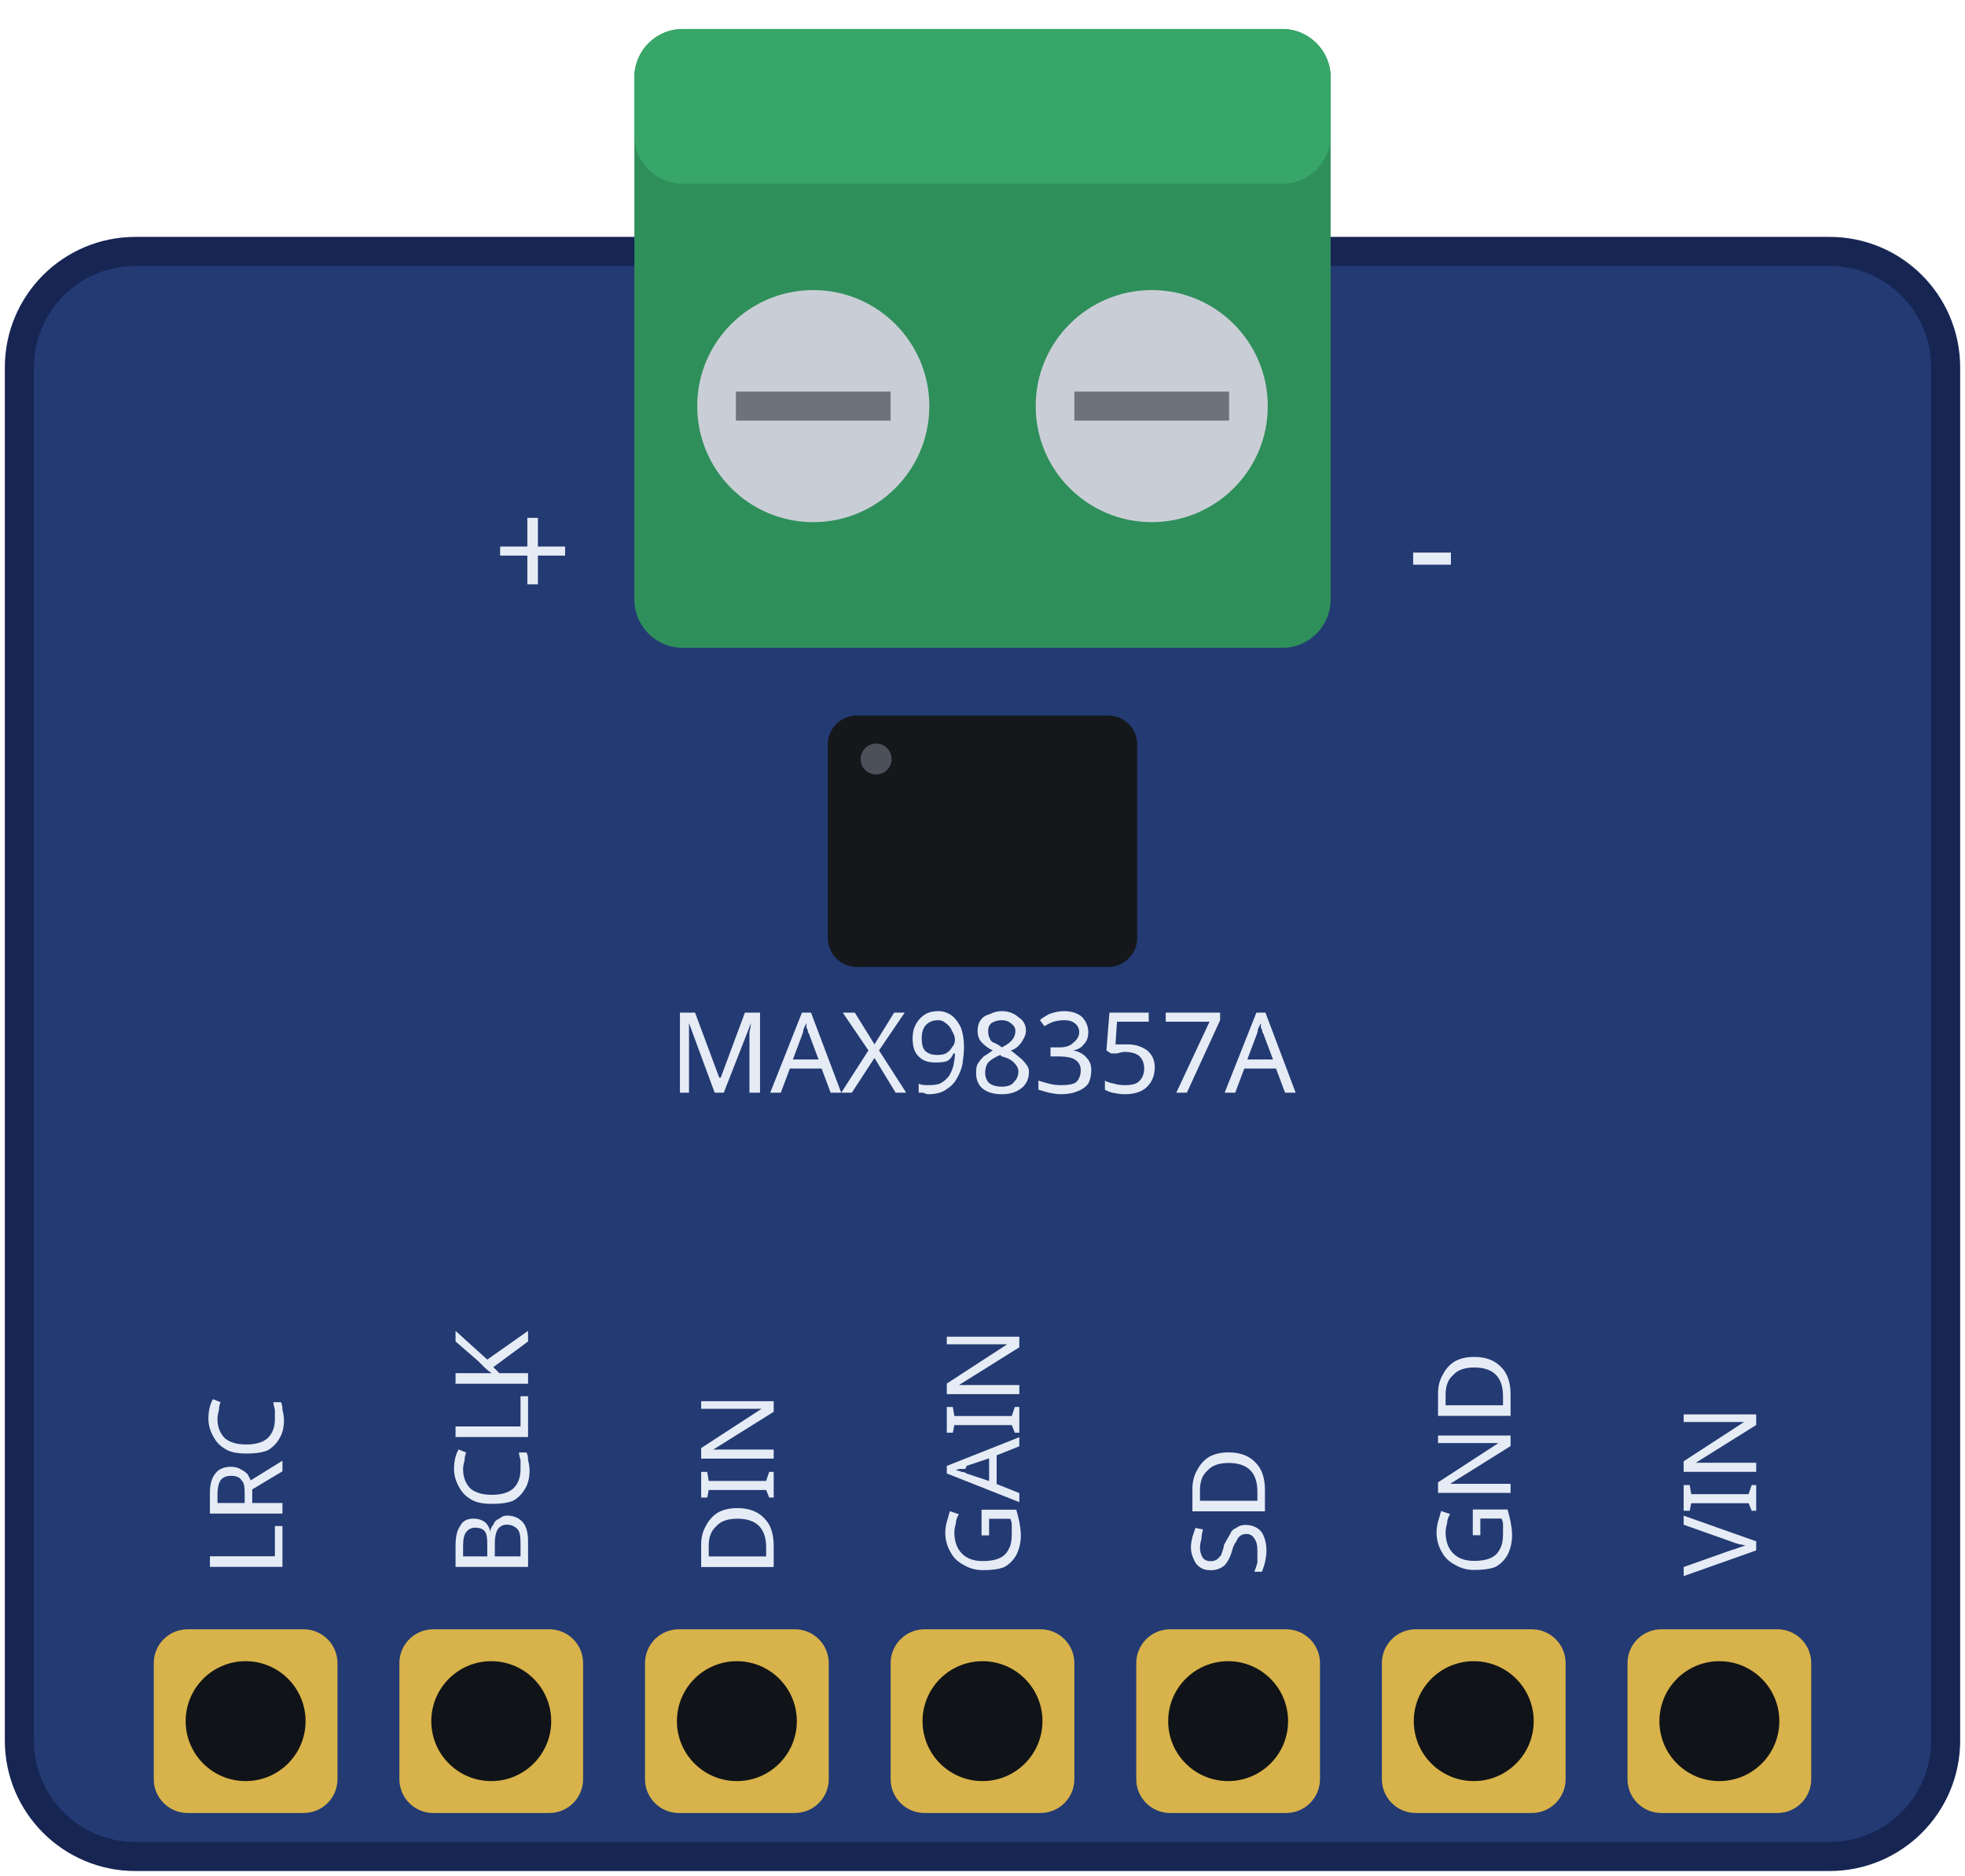
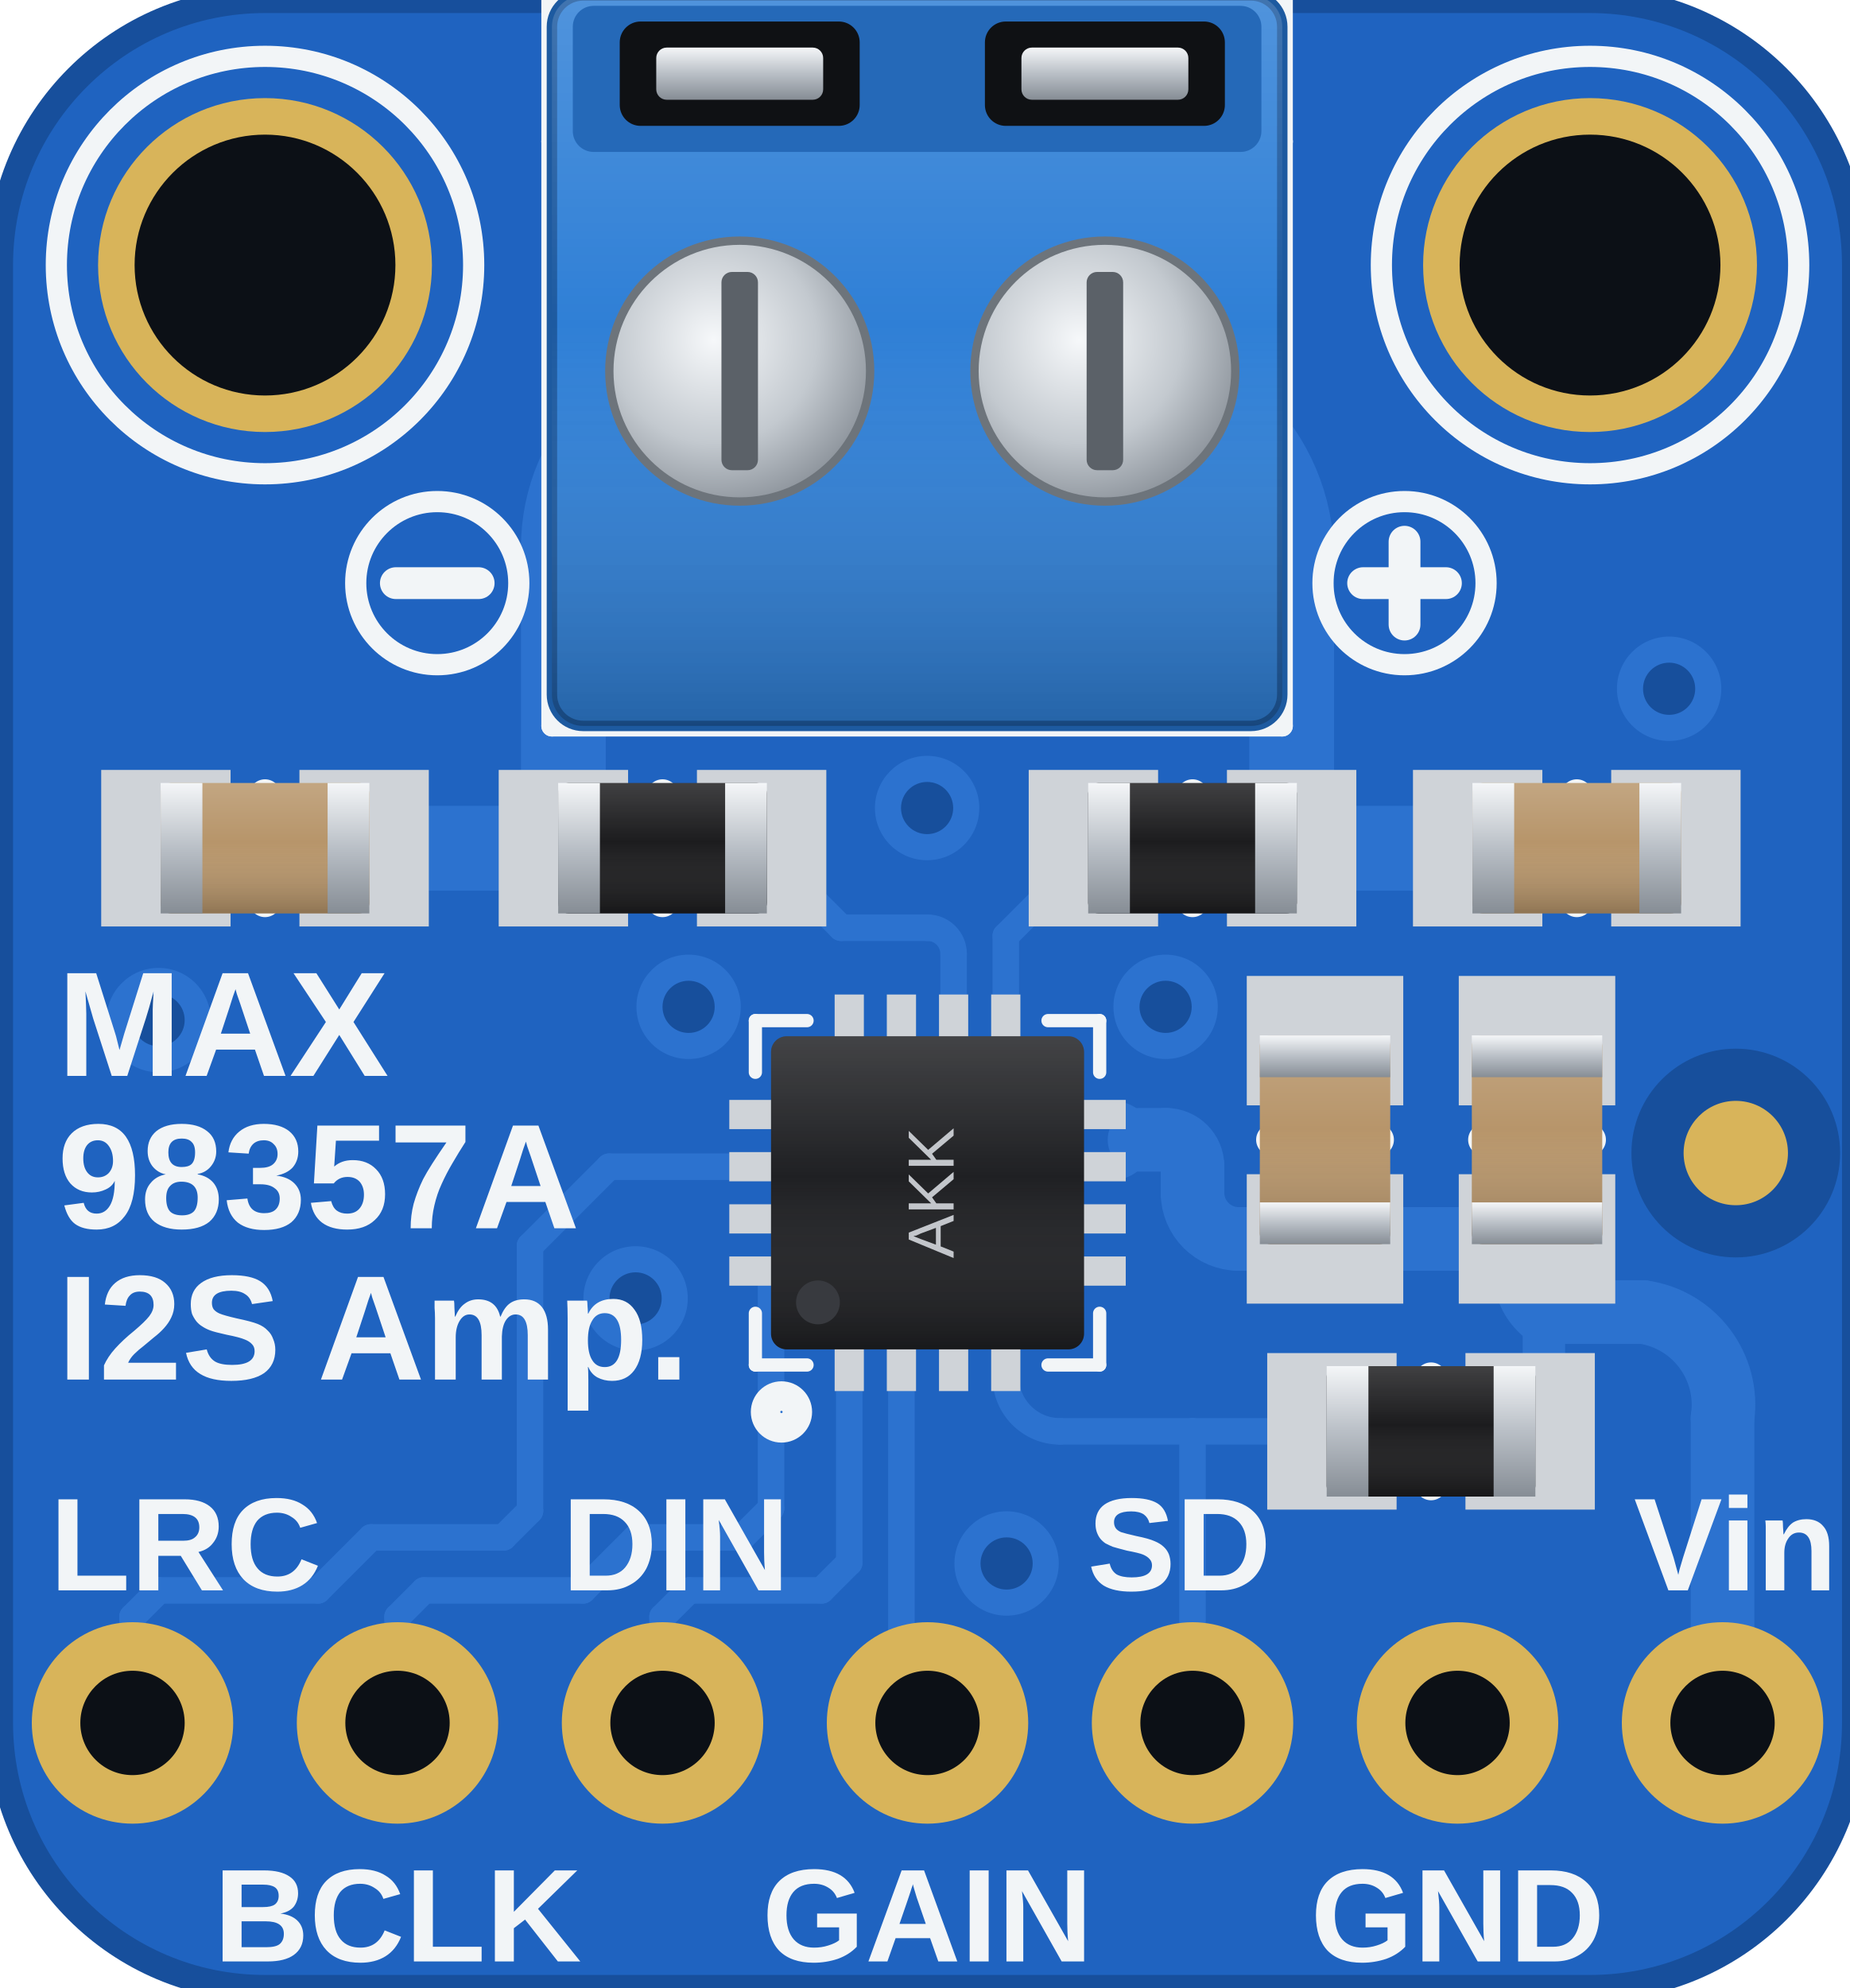
- <svg xmlns="http://www.w3.org/2000/svg" version="1.1" width="20.32mm" height="19.4mm" viewBox="0 0 20.32 19.4">
-   <rect x="0.2" y="2.6" width="19.92" height="16.60" rx="1.2" fill="#233a73" />
-   <rect x="0.2" y="2.6" width="19.92" height="16.60" rx="1.2" fill="none" stroke="#162552" stroke-width="0.3" />
-   <rect x="6.56" y="0.3" width="7.2" height="6.4" rx="0.5" fill="#2f8f5a" />
-   <rect x="6.56" y="0.3" width="7.2" height="1.6" rx="0.5" fill="#37a668" />
-   <circle cx="8.41" cy="4.2" r="1.2" fill="#c9ced6" />
-   <circle cx="11.91" cy="4.2" r="1.2" fill="#c9ced6" />
-   <path d="M7.61 4.2 H9.21 M11.11 4.2 H12.71" stroke="#6d737c" stroke-width="0.3" />
-   <text x="5.51" y="6.2" fill="#e6ecf5" font-size="1.4px" text-anchor="middle" font-family="Verdana">+</text>
-   <text x="14.81" y="6.2" fill="#e6ecf5" font-size="1.6px" text-anchor="middle" font-family="Verdana">-</text>
-   <rect x="8.56" y="7.4" width="3.2" height="2.6" rx="0.3" fill="#15171b" />
-   <circle cx="9.06" cy="7.85" r="0.16" fill="#4c5058" />
-   <text x="10.16" y="11.3" fill="#e6ecf5" font-size="1.15px" text-anchor="middle" font-family="Verdana">MAX98357A</text>
-   <rect x="1.59" y="16.85" width="1.9" height="1.9" rx="0.35" fill="#d8b24a" />
-   <rect x="4.13" y="16.85" width="1.9" height="1.9" rx="0.35" fill="#d8b24a" />
-   <rect x="6.67" y="16.85" width="1.9" height="1.9" rx="0.35" fill="#d8b24a" />
-   <rect x="9.21" y="16.85" width="1.9" height="1.9" rx="0.35" fill="#d8b24a" />
-   <rect x="11.75" y="16.85" width="1.9" height="1.9" rx="0.35" fill="#d8b24a" />
-   <rect x="14.29" y="16.85" width="1.9" height="1.9" rx="0.35" fill="#d8b24a" />
-   <rect x="16.83" y="16.85" width="1.9" height="1.9" rx="0.35" fill="#d8b24a" />
-   <circle cx="2.54" cy="17.80" r="0.62" fill="#101418" />
-   <circle cx="5.08" cy="17.80" r="0.62" fill="#101418" />
-   <circle cx="7.62" cy="17.80" r="0.62" fill="#101418" />
-   <circle cx="10.16" cy="17.80" r="0.62" fill="#101418" />
-   <circle cx="12.70" cy="17.80" r="0.62" fill="#101418" />
-   <circle cx="15.24" cy="17.80" r="0.62" fill="#101418" />
-   <circle cx="17.78" cy="17.80" r="0.62" fill="#101418" />
-   <text x="2.92" y="16.30" transform="rotate(-90 2.92 16.30)" fill="#e6ecf5" font-size="1.05px" text-anchor="start" font-family="Verdana">LRC</text>
-   <text x="5.46" y="16.30" transform="rotate(-90 5.46 16.30)" fill="#e6ecf5" font-size="1.05px" text-anchor="start" font-family="Verdana">BCLK</text>
-   <text x="8.00" y="16.30" transform="rotate(-90 8.00 16.30)" fill="#e6ecf5" font-size="1.05px" text-anchor="start" font-family="Verdana">DIN</text>
-   <text x="10.54" y="16.30" transform="rotate(-90 10.54 16.30)" fill="#e6ecf5" font-size="1.05px" text-anchor="start" font-family="Verdana">GAIN</text>
-   <text x="13.08" y="16.30" transform="rotate(-90 13.08 16.30)" fill="#e6ecf5" font-size="1.05px" text-anchor="start" font-family="Verdana">SD</text>
-   <text x="15.62" y="16.30" transform="rotate(-90 15.62 16.30)" fill="#e6ecf5" font-size="1.05px" text-anchor="start" font-family="Verdana">GND</text>
-   <text x="18.16" y="16.30" transform="rotate(-90 18.16 16.30)" fill="#e6ecf5" font-size="1.05px" text-anchor="start" font-family="Verdana">VIN</text>
+ <svg xmlns="http://www.w3.org/2000/svg" version="1.1" width="67px" height="72px" data-sobra="0 0" viewBox="0 0 67 72">
+   <defs>
+     <linearGradient id="luz" x1="0" y1="0" x2="0" y2="1">
+       <stop offset="0" stop-color="#ffffff" stop-opacity="0.16" />
+       <stop offset="0.45" stop-color="#ffffff" stop-opacity="0" />
+       <stop offset="1" stop-color="#000000" stop-opacity="0.22" />
+     </linearGradient>
+     <linearGradient id="metal" x1="0" y1="0" x2="0" y2="1">
+       <stop offset="0" stop-color="#f4f6f8" />
+       <stop offset="0.5" stop-color="#b9bfc6" />
+       <stop offset="1" stop-color="#868d95" />
+     </linearGradient>
+     <linearGradient id="metal-h" x1="0" y1="0" x2="1" y2="0">
+       <stop offset="0" stop-color="#8a9199" />
+       <stop offset="0.35" stop-color="#eef1f4" />
+       <stop offset="0.7" stop-color="#b3b9c0" />
+       <stop offset="1" stop-color="#7c838b" />
+     </linearGradient>
+     <radialGradient id="lata" cx="0.4" cy="0.38" r="0.66">
+       <stop offset="0" stop-color="#f6f8fa" />
+       <stop offset="0.6" stop-color="#c3c9cf" />
+       <stop offset="1" stop-color="#8c939b" />
+     </radialGradient>
+     <linearGradient id="plastico" x1="0" y1="0" x2="0" y2="1">
+       <stop offset="0" stop-color="#3a3c40" />
+       <stop offset="1" stop-color="#16171a" />
+     </linearGradient>
+     <linearGradient id="ouro" x1="0" y1="0" x2="0" y2="1">
+       <stop offset="0" stop-color="#f4dc8c" />
+       <stop offset="1" stop-color="#b88a2c" />
+     </linearGradient>
+   </defs>
+   <path fill-rule="evenodd" d="M0 62.4 L0 9.6 A9.6 9.6 0 0 1 9.6 0 L57.6 0 A9.6 9.6 0 0 1 67.2 9.6 L67.2 62.4 A9.6 9.6 0 0 1 57.6 72 L9.6 72 A9.6 9.6 0 0 1 0 62.4 Z" fill="#1f63c0" stroke="#174f9c" stroke-width="0.945" />
+   <path d="M32.655 37.531 L32.655 42.255" fill="none" stroke="#2c72cf" stroke-width="0.96" stroke-linecap="round" />
+   <path d="M32.655 42.255 A0.945 0.945 0 0 0 33.6 43.2" fill="none" stroke="#2c72cf" stroke-width="0.96" stroke-linecap="round" />
+   <path d="M27.931 44.145 L32.655 44.145" fill="none" stroke="#2c72cf" stroke-width="0.96" stroke-linecap="round" />
+   <path d="M32.655 44.145 A0.945 0.945 0 0 0 33.6 43.2" fill="none" stroke="#2c72cf" stroke-width="0.96" stroke-linecap="round" />
+   <path d="M34.545 48.869 L34.545 44.145" fill="none" stroke="#2c72cf" stroke-width="0.96" stroke-linecap="round" />
+   <path d="M34.545 44.145 A0.945 0.945 0 0 0 33.6 43.2" fill="none" stroke="#2c72cf" stroke-width="0.96" stroke-linecap="round" />
+   <path d="M62.4 62.4 L62.4 51.36" fill="none" stroke="#2c72cf" stroke-width="2.304" stroke-linecap="round" />
+   <path d="M62.4 51.36 A3.394 3.394 0 0 0 59.52 47.52" fill="none" stroke="#2c72cf" stroke-width="2.304" stroke-linecap="round" />
+   <path d="M59.52 47.52 L55.929 47.52" fill="none" stroke="#2c72cf" stroke-width="2.304" stroke-linecap="round" />
+   <path d="M55.929 47.52 A1.882 1.882 0 0 1 55.68 44.871" fill="none" stroke="#2c72cf" stroke-width="2.304" stroke-linecap="round" />
+   <path d="M55.68 44.871 L48 44.871" fill="none" stroke="#2c72cf" stroke-width="2.304" stroke-linecap="round" />
+   <path d="M48 44.871 L44.871 44.871" fill="none" stroke="#2c72cf" stroke-width="2.304" stroke-linecap="round" />
+   <path d="M44.871 44.871 A1.671 1.671 0 0 1 43.2 43.2" fill="none" stroke="#2c72cf" stroke-width="2.304" stroke-linecap="round" />
+   <path d="M43.2 43.2 L43.2 42.24" fill="none" stroke="#2c72cf" stroke-width="2.304" stroke-linecap="round" />
+   <path d="M43.2 42.24 A0.96 0.96 0 0 0 42.24 41.28" fill="none" stroke="#2c72cf" stroke-width="2.304" stroke-linecap="round" />
+   <path d="M42.24 41.28 L41.28 41.28" fill="none" stroke="#2c72cf" stroke-width="2.304" stroke-linecap="round" />
+   <path d="M39.269 40.365 L40.365 40.365" fill="none" stroke="#2c72cf" stroke-width="0.96" stroke-linecap="round" />
+   <path d="M40.365 40.365 A0.915 0.915 0 0 1 41.28 41.28" fill="none" stroke="#2c72cf" stroke-width="0.96" stroke-linecap="round" />
+   <path d="M39.269 42.255 L40.305 42.255" fill="none" stroke="#2c72cf" stroke-width="0.96" stroke-linecap="round" />
+   <path d="M40.305 42.255 A0.975 0.975 0 0 0 41.28 41.28" fill="none" stroke="#2c72cf" stroke-width="0.96" stroke-linecap="round" />
+   <path d="M55.929 47.52 L55.929 53.261" fill="none" stroke="#2c72cf" stroke-width="1.536" stroke-linecap="round" />
+   <path d="M55.929 53.261 A1.065 1.065 0 0 1 55.431 51.84" fill="none" stroke="#2c72cf" stroke-width="1.536" stroke-linecap="round" />
+   <path d="M36.435 48.869 L36.435 49.875" fill="none" stroke="#2c72cf" stroke-width="0.96" stroke-linecap="round" />
+   <path d="M36.435 49.875 A1.965 1.965 0 0 0 38.4 51.84" fill="none" stroke="#2c72cf" stroke-width="0.96" stroke-linecap="round" />
+   <path d="M38.4 51.84 L43.2 51.84" fill="none" stroke="#2c72cf" stroke-width="0.96" stroke-linecap="round" />
+   <path d="M43.2 51.84 L48.249 51.84" fill="none" stroke="#2c72cf" stroke-width="0.96" stroke-linecap="round" />
+   <path d="M43.2 62.4 L43.2 51.84" fill="none" stroke="#2c72cf" stroke-width="0.96" stroke-linecap="round" />
+   <path d="M34.545 37.531 L34.545 34.545" fill="none" stroke="#2c72cf" stroke-width="0.96" stroke-linecap="round" />
+   <path d="M34.545 34.545 A0.945 0.945 0 0 0 33.6 33.6" fill="none" stroke="#2c72cf" stroke-width="0.96" stroke-linecap="round" />
+   <path d="M33.6 33.6 L30.471 33.6" fill="none" stroke="#2c72cf" stroke-width="0.96" stroke-linecap="round" />
+   <path d="M30.471 33.6 L27.591 30.72" fill="none" stroke="#2c72cf" stroke-width="0.96" stroke-linecap="round" />
+   <path d="M36.435 37.531 L36.435 33.895" fill="none" stroke="#2c72cf" stroke-width="0.96" stroke-linecap="round" />
+   <path d="M36.435 33.895 L39.609 30.72" fill="none" stroke="#2c72cf" stroke-width="0.96" stroke-linecap="round" />
+   <path d="M20.409 30.72 L20.409 19.827" fill="none" stroke="#2c72cf" stroke-width="3.072" stroke-linecap="round" />
+   <path d="M20.409 19.827 A6.387 6.387 0 0 1 26.797 13.44" fill="none" stroke="#2c72cf" stroke-width="3.072" stroke-linecap="round" />
+   <path d="M20.409 30.72 L13.191 30.72" fill="none" stroke="#2c72cf" stroke-width="3.072" stroke-linecap="round" />
+   <path d="M46.791 30.72 L46.791 20.205" fill="none" stroke="#2c72cf" stroke-width="3.072" stroke-linecap="round" />
+   <path d="M46.791 20.205 A6.765 6.765 0 0 0 40.025 13.44" fill="none" stroke="#2c72cf" stroke-width="3.072" stroke-linecap="round" />
+   <path d="M53.529 30.72 L46.791 30.72" fill="none" stroke="#2c72cf" stroke-width="3.072" stroke-linecap="round" />
+   <path d="M27.931 46.035 L27.931 54.629" fill="none" stroke="#2c72cf" stroke-width="0.96" stroke-linecap="round" />
+   <path d="M27.931 54.629 L26.88 55.68" fill="none" stroke="#2c72cf" stroke-width="0.96" stroke-linecap="round" />
+   <path d="M26.88 55.68 L23.04 55.68" fill="none" stroke="#2c72cf" stroke-width="0.96" stroke-linecap="round" />
+   <path d="M23.04 55.68 L21.12 57.6" fill="none" stroke="#2c72cf" stroke-width="0.96" stroke-linecap="round" />
+   <path d="M21.12 57.6 L15.36 57.6" fill="none" stroke="#2c72cf" stroke-width="0.96" stroke-linecap="round" />
+   <path d="M15.36 57.6 L14.4 58.56" fill="none" stroke="#2c72cf" stroke-width="0.96" stroke-linecap="round" />
+   <path d="M14.4 58.56 L14.4 62.4" fill="none" stroke="#2c72cf" stroke-width="0.96" stroke-linecap="round" />
+   <path d="M27.931 42.255 L22.065 42.255" fill="none" stroke="#2c72cf" stroke-width="0.96" stroke-linecap="round" />
+   <path d="M22.065 42.255 L19.2 45.12" fill="none" stroke="#2c72cf" stroke-width="0.96" stroke-linecap="round" />
+   <path d="M19.2 45.12 L19.2 54.72" fill="none" stroke="#2c72cf" stroke-width="0.96" stroke-linecap="round" />
+   <path d="M19.2 54.72 L18.24 55.68" fill="none" stroke="#2c72cf" stroke-width="0.96" stroke-linecap="round" />
+   <path d="M18.24 55.68 L13.44 55.68" fill="none" stroke="#2c72cf" stroke-width="0.96" stroke-linecap="round" />
+   <path d="M13.44 55.68 L11.52 57.6" fill="none" stroke="#2c72cf" stroke-width="0.96" stroke-linecap="round" />
+   <path d="M11.52 57.6 L5.76 57.6" fill="none" stroke="#2c72cf" stroke-width="0.96" stroke-linecap="round" />
+   <path d="M5.76 57.6 L4.8 58.56" fill="none" stroke="#2c72cf" stroke-width="0.96" stroke-linecap="round" />
+   <path d="M4.8 58.56 L4.8 62.4" fill="none" stroke="#2c72cf" stroke-width="0.96" stroke-linecap="round" />
+   <path d="M30.765 48.869 L30.765 56.595" fill="none" stroke="#2c72cf" stroke-width="0.96" stroke-linecap="round" />
+   <path d="M30.765 56.595 L29.76 57.6" fill="none" stroke="#2c72cf" stroke-width="0.96" stroke-linecap="round" />
+   <path d="M29.76 57.6 L24.96 57.6" fill="none" stroke="#2c72cf" stroke-width="0.96" stroke-linecap="round" />
+   <path d="M24.96 57.6 L24 58.56" fill="none" stroke="#2c72cf" stroke-width="0.96" stroke-linecap="round" />
+   <path d="M24 58.56 L24 62.4" fill="none" stroke="#2c72cf" stroke-width="0.96" stroke-linecap="round" />
+   <path d="M32.655 48.869 L32.655 61.455" fill="none" stroke="#2c72cf" stroke-width="0.96" stroke-linecap="round" />
+   <path d="M32.655 61.455 A0.945 0.945 0 0 0 33.6 62.4" fill="none" stroke="#2c72cf" stroke-width="0.96" stroke-linecap="round" />
+   <circle cx="36.465" cy="56.625" r="1.89" fill="#2c72cf" />
+   <circle cx="36.465" cy="56.625" r="0.945" fill="#174f9c" />
+   <circle cx="24.945" cy="36.465" r="1.89" fill="#2c72cf" />
+   <circle cx="24.945" cy="36.465" r="0.945" fill="#174f9c" />
+   <circle cx="42.225" cy="36.465" r="1.89" fill="#2c72cf" />
+   <circle cx="42.225" cy="36.465" r="0.945" fill="#174f9c" />
+   <circle cx="33.585" cy="29.265" r="1.89" fill="#2c72cf" />
+   <circle cx="33.585" cy="29.265" r="0.945" fill="#174f9c" />
+   <circle cx="5.745" cy="36.945" r="1.89" fill="#2c72cf" />
+   <circle cx="5.745" cy="36.945" r="0.945" fill="#174f9c" />
+   <circle cx="60.465" cy="24.945" r="1.89" fill="#2c72cf" />
+   <circle cx="60.465" cy="24.945" r="0.945" fill="#174f9c" />
+   <circle cx="23.025" cy="47.025" r="1.89" fill="#2c72cf" />
+   <circle cx="23.025" cy="47.025" r="0.945" fill="#174f9c" />
+   <circle cx="32.625" cy="42.225" r="1.89" fill="#2c72cf" />
+   <circle cx="32.625" cy="42.225" r="0.945" fill="#174f9c" />
+   <rect x="30.765" y="40.365" width="5.669" height="5.669" fill="#cfd3d8" />
+   <rect x="30.236" y="47.357" width="1.058" height="3.024" fill="#cfd3d8" />
+   <rect x="32.126" y="47.357" width="1.058" height="3.024" fill="#cfd3d8" />
+   <rect x="34.016" y="47.357" width="1.058" height="3.024" fill="#cfd3d8" />
+   <rect x="35.906" y="47.357" width="1.058" height="3.024" fill="#cfd3d8" />
+   <rect x="37.757" y="45.506" width="3.024" height="1.058" fill="#cfd3d8" />
+   <rect x="37.757" y="43.616" width="3.024" height="1.058" fill="#cfd3d8" />
+   <rect x="37.757" y="41.726" width="3.024" height="1.058" fill="#cfd3d8" />
+   <rect x="37.757" y="39.836" width="3.024" height="1.058" fill="#cfd3d8" />
+   <rect x="35.906" y="36.019" width="1.058" height="3.024" fill="#cfd3d8" />
+   <rect x="34.016" y="36.019" width="1.058" height="3.024" fill="#cfd3d8" />
+   <rect x="32.126" y="36.019" width="1.058" height="3.024" fill="#cfd3d8" />
+   <rect x="30.236" y="36.019" width="1.058" height="3.024" fill="#cfd3d8" />
+   <rect x="26.419" y="39.836" width="3.024" height="1.058" fill="#cfd3d8" />
+   <rect x="26.419" y="41.726" width="3.024" height="1.058" fill="#cfd3d8" />
+   <rect x="26.419" y="43.616" width="3.024" height="1.058" fill="#cfd3d8" />
+   <rect x="26.419" y="45.506" width="3.024" height="1.058" fill="#cfd3d8" />
+   <rect x="45.906" y="49.005" width="4.687" height="5.669" fill="#cfd3d8" />
+   <rect x="53.087" y="49.005" width="4.687" height="5.669" fill="#cfd3d8" />
+   <rect x="45.165" y="42.527" width="5.669" height="4.687" fill="#cfd3d8" />
+   <rect x="45.165" y="35.346" width="5.669" height="4.687" fill="#cfd3d8" />
+   <rect x="52.845" y="42.527" width="5.669" height="4.687" fill="#cfd3d8" />
+   <rect x="52.845" y="35.346" width="5.669" height="4.687" fill="#cfd3d8" />
+   <rect x="37.266" y="27.885" width="4.687" height="5.669" fill="#cfd3d8" />
+   <rect x="44.447" y="27.885" width="4.687" height="5.669" fill="#cfd3d8" />
+   <rect x="25.247" y="27.885" width="4.687" height="5.669" fill="#cfd3d8" />
+   <rect x="18.066" y="27.885" width="4.687" height="5.669" fill="#cfd3d8" />
+   <rect x="10.847" y="27.885" width="4.687" height="5.669" fill="#cfd3d8" />
+   <rect x="3.666" y="27.885" width="4.687" height="5.669" fill="#cfd3d8" />
+   <rect x="51.186" y="27.885" width="4.687" height="5.669" fill="#cfd3d8" />
+   <rect x="58.367" y="27.885" width="4.687" height="5.669" fill="#cfd3d8" />
+   <circle cx="26.797" cy="13.44" r="4.128" fill="#d8b45a" />
+   <circle cx="26.797" cy="13.44" r="1.89" fill="#0c1016" />
+   <circle cx="40.025" cy="13.44" r="4.128" fill="#d8b45a" />
+   <circle cx="40.025" cy="13.44" r="1.89" fill="#0c1016" />
+   <circle cx="62.88" cy="41.76" r="3.78" fill="#174f9c" />
+   <rect x="60.99" y="39.87" width="3.78" height="3.78" rx="1.89" fill="#d8b45a" />
+   <circle cx="24.48" cy="4.8" r="3.78" fill="#174f9c" />
+   <rect x="22.59" y="2.91" width="3.78" height="3.78" rx="1.89" fill="#d8b45a" />
+   <circle cx="57.6" cy="9.6" r="6.047" fill="#d8b45a" />
+   <circle cx="57.6" cy="9.6" r="4.724" fill="#0c1016" />
+   <circle cx="9.6" cy="9.6" r="6.047" fill="#d8b45a" />
+   <circle cx="9.6" cy="9.6" r="4.724" fill="#0c1016" />
+   <circle cx="62.4" cy="62.4" r="3.648" fill="#d8b45a" />
+   <circle cx="62.4" cy="62.4" r="1.89" fill="#0c1016" />
+   <circle cx="52.8" cy="62.4" r="3.648" fill="#d8b45a" />
+   <circle cx="52.8" cy="62.4" r="1.89" fill="#0c1016" />
+   <circle cx="43.2" cy="62.4" r="3.648" fill="#d8b45a" />
+   <circle cx="43.2" cy="62.4" r="1.89" fill="#0c1016" />
+   <circle cx="33.6" cy="62.4" r="3.648" fill="#d8b45a" />
+   <circle cx="33.6" cy="62.4" r="1.89" fill="#0c1016" />
+   <circle cx="24" cy="62.4" r="3.648" fill="#d8b45a" />
+   <circle cx="24" cy="62.4" r="1.89" fill="#0c1016" />
+   <circle cx="14.4" cy="62.4" r="3.648" fill="#d8b45a" />
+   <circle cx="14.4" cy="62.4" r="1.89" fill="#0c1016" />
+   <circle cx="4.8" cy="62.4" r="3.648" fill="#d8b45a" />
+   <circle cx="4.8" cy="62.4" r="1.89" fill="#0c1016" />
+   <path d="M27.364 47.565 L27.364 49.436" fill="none" stroke="#f2f5f7" stroke-width="0.48" stroke-linecap="round" />
+   <path d="M27.364 49.436 L29.235 49.436" fill="none" stroke="#f2f5f7" stroke-width="0.48" stroke-linecap="round" />
+   <path d="M27.364 38.835 L27.364 36.964" fill="none" stroke="#f2f5f7" stroke-width="0.48" stroke-linecap="round" />
+   <path d="M27.364 36.964 L29.235 36.964" fill="none" stroke="#f2f5f7" stroke-width="0.48" stroke-linecap="round" />
+   <path d="M37.965 49.436 L39.836 49.436" fill="none" stroke="#f2f5f7" stroke-width="0.48" stroke-linecap="round" />
+   <path d="M39.836 49.436 L39.836 47.565" fill="none" stroke="#f2f5f7" stroke-width="0.48" stroke-linecap="round" />
+   <path d="M37.965 36.964 L39.836 36.964" fill="none" stroke="#f2f5f7" stroke-width="0.48" stroke-linecap="round" />
+   <path d="M39.836 36.964 L39.836 38.835" fill="none" stroke="#f2f5f7" stroke-width="0.48" stroke-linecap="round" />
+   <circle cx="28.309" cy="51.137" r="0.534" fill="none" stroke="#f2f5f7" stroke-width="1.152" />
+   <path d="M51.84 49.92 L51.84 53.76" fill="none" stroke="#f2f5f7" stroke-width="1.152" stroke-linecap="round" />
+   <path d="M46.08 41.28 L49.92 41.28" fill="none" stroke="#f2f5f7" stroke-width="1.152" stroke-linecap="round" />
+   <path d="M53.76 41.28 L57.6 41.28" fill="none" stroke="#f2f5f7" stroke-width="1.152" stroke-linecap="round" />
+   <path d="M43.2 28.8 L43.2 32.64" fill="none" stroke="#f2f5f7" stroke-width="1.152" stroke-linecap="round" />
+   <path d="M24 32.64 L24 28.8" fill="none" stroke="#f2f5f7" stroke-width="1.152" stroke-linecap="round" />
+   <path d="M9.6 32.64 L9.6 28.8" fill="none" stroke="#f2f5f7" stroke-width="1.152" stroke-linecap="round" />
+   <path d="M57.12 28.8 L57.12 32.64" fill="none" stroke="#f2f5f7" stroke-width="1.152" stroke-linecap="round" />
+   <path d="M46.45 26.29 L46.45 5.125" fill="none" stroke="#f2f5f7" stroke-width="0.768" stroke-linecap="round" />
+   <path d="M46.45 5.125 L46.45 -0.166" fill="none" stroke="#f2f5f7" stroke-width="0.768" stroke-linecap="round" />
+   <path d="M46.45 -0.166 L19.994 -0.166" fill="none" stroke="#f2f5f7" stroke-width="0.768" stroke-linecap="round" />
+   <path d="M19.994 -0.166 L19.994 5.125" fill="none" stroke="#f2f5f7" stroke-width="0.768" stroke-linecap="round" />
+   <path d="M19.994 5.125 L19.994 26.29" fill="none" stroke="#f2f5f7" stroke-width="0.768" stroke-linecap="round" />
+   <path d="M19.994 26.29 L46.45 26.29" fill="none" stroke="#f2f5f7" stroke-width="0.768" stroke-linecap="round" />
+   <path d="M46.45 5.125 L19.994 5.125" fill="none" stroke="#f2f5f7" stroke-width="0.768" stroke-linecap="round" />
+   <circle cx="57.6" cy="9.6" r="7.559" fill="none" stroke="#f2f5f7" stroke-width="0.768" />
+   <circle cx="9.6" cy="9.6" r="7.559" fill="none" stroke="#f2f5f7" stroke-width="0.768" />
+   <path d="M52.38 21.12 L49.38 21.12" fill="none" stroke="#f2f5f7" stroke-width="1.152" stroke-linecap="round" />
+   <path d="M50.88 19.62 L50.88 22.62" fill="none" stroke="#f2f5f7" stroke-width="1.152" stroke-linecap="round" />
+   <circle cx="50.88" cy="21.12" r="2.954" fill="none" stroke="#f2f5f7" stroke-width="0.768" />
+   <path d="M14.34 21.12 L17.34 21.12" fill="none" stroke="#f2f5f7" stroke-width="1.152" stroke-linecap="round" />
+   <circle cx="15.84" cy="21.12" r="2.954" fill="none" stroke="#f2f5f7" stroke-width="0.768" />
+   <text transform="translate(6.72 55.68) rotate(0)" x="0" y="1.92" font-family="Arial" font-weight="bold" font-size="4.8" fill="#f2f5f7" text-anchor="middle">LRC</text>
+   <text transform="translate(14.4 69.12) rotate(0)" x="0" y="1.92" font-family="Arial" font-weight="bold" font-size="4.8" fill="#f2f5f7" text-anchor="middle">BCLK</text>
+   <text transform="translate(24.48 55.68) rotate(0)" x="0" y="1.92" font-family="Arial" font-weight="bold" font-size="4.8" fill="#f2f5f7" text-anchor="middle">DIN</text>
+   <text transform="translate(33.6 69.12) rotate(0)" x="0" y="1.92" font-family="Arial" font-weight="bold" font-size="4.8" fill="#f2f5f7" text-anchor="middle">GAIN</text>
+   <text transform="translate(42.72 55.68) rotate(0)" x="0" y="1.92" font-family="Arial" font-weight="bold" font-size="4.8" fill="#f2f5f7" text-anchor="middle">SD</text>
+   <text transform="translate(62.88 55.68) rotate(0)" x="0" y="1.92" font-family="Arial" font-weight="bold" font-size="4.8" fill="#f2f5f7" text-anchor="middle">Vin</text>
+   <text transform="translate(52.8 69.12) rotate(0)" x="0" y="1.92" font-family="Arial" font-weight="bold" font-size="4.8" fill="#f2f5f7" text-anchor="middle">GND</text>
+   <text transform="translate(2.079 38.967) rotate(0)" x="0" y="0" font-family="Arial" font-weight="bold" font-size="5.4" fill="#f2f5f7" text-anchor="start">MAX</text>
+   <text transform="translate(2.079 44.485) rotate(0)" x="0" y="0" font-family="Arial" font-weight="bold" font-size="5.4" fill="#f2f5f7" text-anchor="start">98357A</text>
+   <text transform="translate(2.079 49.965) rotate(0)" x="0" y="0" font-family="Arial" font-weight="bold" font-size="5.4" fill="#f2f5f7" text-anchor="start">I2S Amp.</text>
+   <rect x="27.931" y="37.531" width="11.339" height="11.339" rx="0.567" fill="#1f2023" />
+   <rect x="27.931" y="37.531" width="11.339" height="11.339" rx="0.567" fill="url(#luz)" />
+   <circle cx="29.631" cy="47.169" r="0.794" fill="#383a3f" />
+   <text transform="translate(33.6 43.2) rotate(-90)" x="0" y="0.945" font-family="Arial" font-weight="normal" font-size="2.362" fill="#c3c6cb" text-anchor="middle">AKK</text>
+   <rect x="48.06" y="49.478" width="7.559" height="4.724" rx="0.378" fill="#1c1c1e" />
+   <rect x="48.06" y="49.478" width="7.559" height="4.724" rx="0.378" fill="url(#luz)" />
+   <rect x="48.06" y="49.478" width="1.512" height="4.724" fill="url(#metal)" />
+   <rect x="54.108" y="49.478" width="1.512" height="4.724" fill="url(#metal)" />
+   <rect x="45.638" y="37.5" width="4.724" height="7.559" rx="0.378" fill="#b7956a" />
+   <rect x="45.638" y="37.5" width="4.724" height="7.559" rx="0.378" fill="url(#luz)" />
+   <rect x="45.638" y="43.548" width="4.724" height="1.512" fill="url(#metal)" />
+   <rect x="45.638" y="37.5" width="4.724" height="1.512" fill="url(#metal)" />
+   <rect x="53.318" y="37.5" width="4.724" height="7.559" rx="0.378" fill="#b7956a" />
+   <rect x="53.318" y="37.5" width="4.724" height="7.559" rx="0.378" fill="url(#luz)" />
+   <rect x="53.318" y="43.548" width="4.724" height="1.512" fill="url(#metal)" />
+   <rect x="53.318" y="37.5" width="4.724" height="1.512" fill="url(#metal)" />
+   <rect x="39.42" y="28.358" width="7.559" height="4.724" rx="0.378" fill="#1c1c1e" />
+   <rect x="39.42" y="28.358" width="7.559" height="4.724" rx="0.378" fill="url(#luz)" />
+   <rect x="39.42" y="28.358" width="1.512" height="4.724" fill="url(#metal)" />
+   <rect x="45.468" y="28.358" width="1.512" height="4.724" fill="url(#metal)" />
+   <rect x="20.22" y="28.358" width="7.559" height="4.724" rx="0.378" fill="#1c1c1e" />
+   <rect x="20.22" y="28.358" width="7.559" height="4.724" rx="0.378" fill="url(#luz)" />
+   <rect x="26.268" y="28.358" width="1.512" height="4.724" fill="url(#metal)" />
+   <rect x="20.22" y="28.358" width="1.512" height="4.724" fill="url(#metal)" />
+   <rect x="5.82" y="28.358" width="7.559" height="4.724" rx="0.378" fill="#b7956a" />
+   <rect x="5.82" y="28.358" width="7.559" height="4.724" rx="0.378" fill="url(#luz)" />
+   <rect x="11.868" y="28.358" width="1.512" height="4.724" fill="url(#metal)" />
+   <rect x="5.82" y="28.358" width="1.512" height="4.724" fill="url(#metal)" />
+   <rect x="53.34" y="28.358" width="7.559" height="4.724" rx="0.378" fill="#b7956a" />
+   <rect x="53.34" y="28.358" width="7.559" height="4.724" rx="0.378" fill="url(#luz)" />
+   <rect x="53.34" y="28.358" width="1.512" height="4.724" fill="url(#metal)" />
+   <rect x="59.388" y="28.358" width="1.512" height="4.724" fill="url(#metal)" />
+   <rect x="19.994" y="-0.166" width="26.457" height="26.457" rx="1.134" fill="#2f7fd6" stroke="#1d5aa0" stroke-width="0.378" />
+   <rect x="19.994" y="-0.166" width="26.457" height="26.457" rx="1.134" fill="url(#luz)" />
+   <rect x="20.75" y="0.212" width="24.945" height="5.291" rx="0.756" fill="#2569b8" />
+   <rect x="22.45" y="0.779" width="8.693" height="3.78" rx="0.756" fill="#0f1114" />
+   <rect x="23.773" y="1.723" width="6.047" height="1.89" rx="0.378" fill="url(#metal)" />
+   <circle cx="26.797" cy="13.44" r="4.724" fill="url(#lata)" stroke="#6d747b" stroke-width="0.302" />
+   <rect x="26.135" y="9.849" width="1.323" height="7.181" rx="0.378" fill="#5b6168" />
+   <rect x="35.679" y="0.779" width="8.693" height="3.78" rx="0.756" fill="#0f1114" />
+   <rect x="37.002" y="1.723" width="6.047" height="1.89" rx="0.378" fill="url(#metal)" />
+   <circle cx="40.025" cy="13.44" r="4.724" fill="url(#lata)" stroke="#6d747b" stroke-width="0.302" />
+   <rect x="39.364" y="9.849" width="1.323" height="7.181" rx="0.378" fill="#5b6168" />
</svg>
